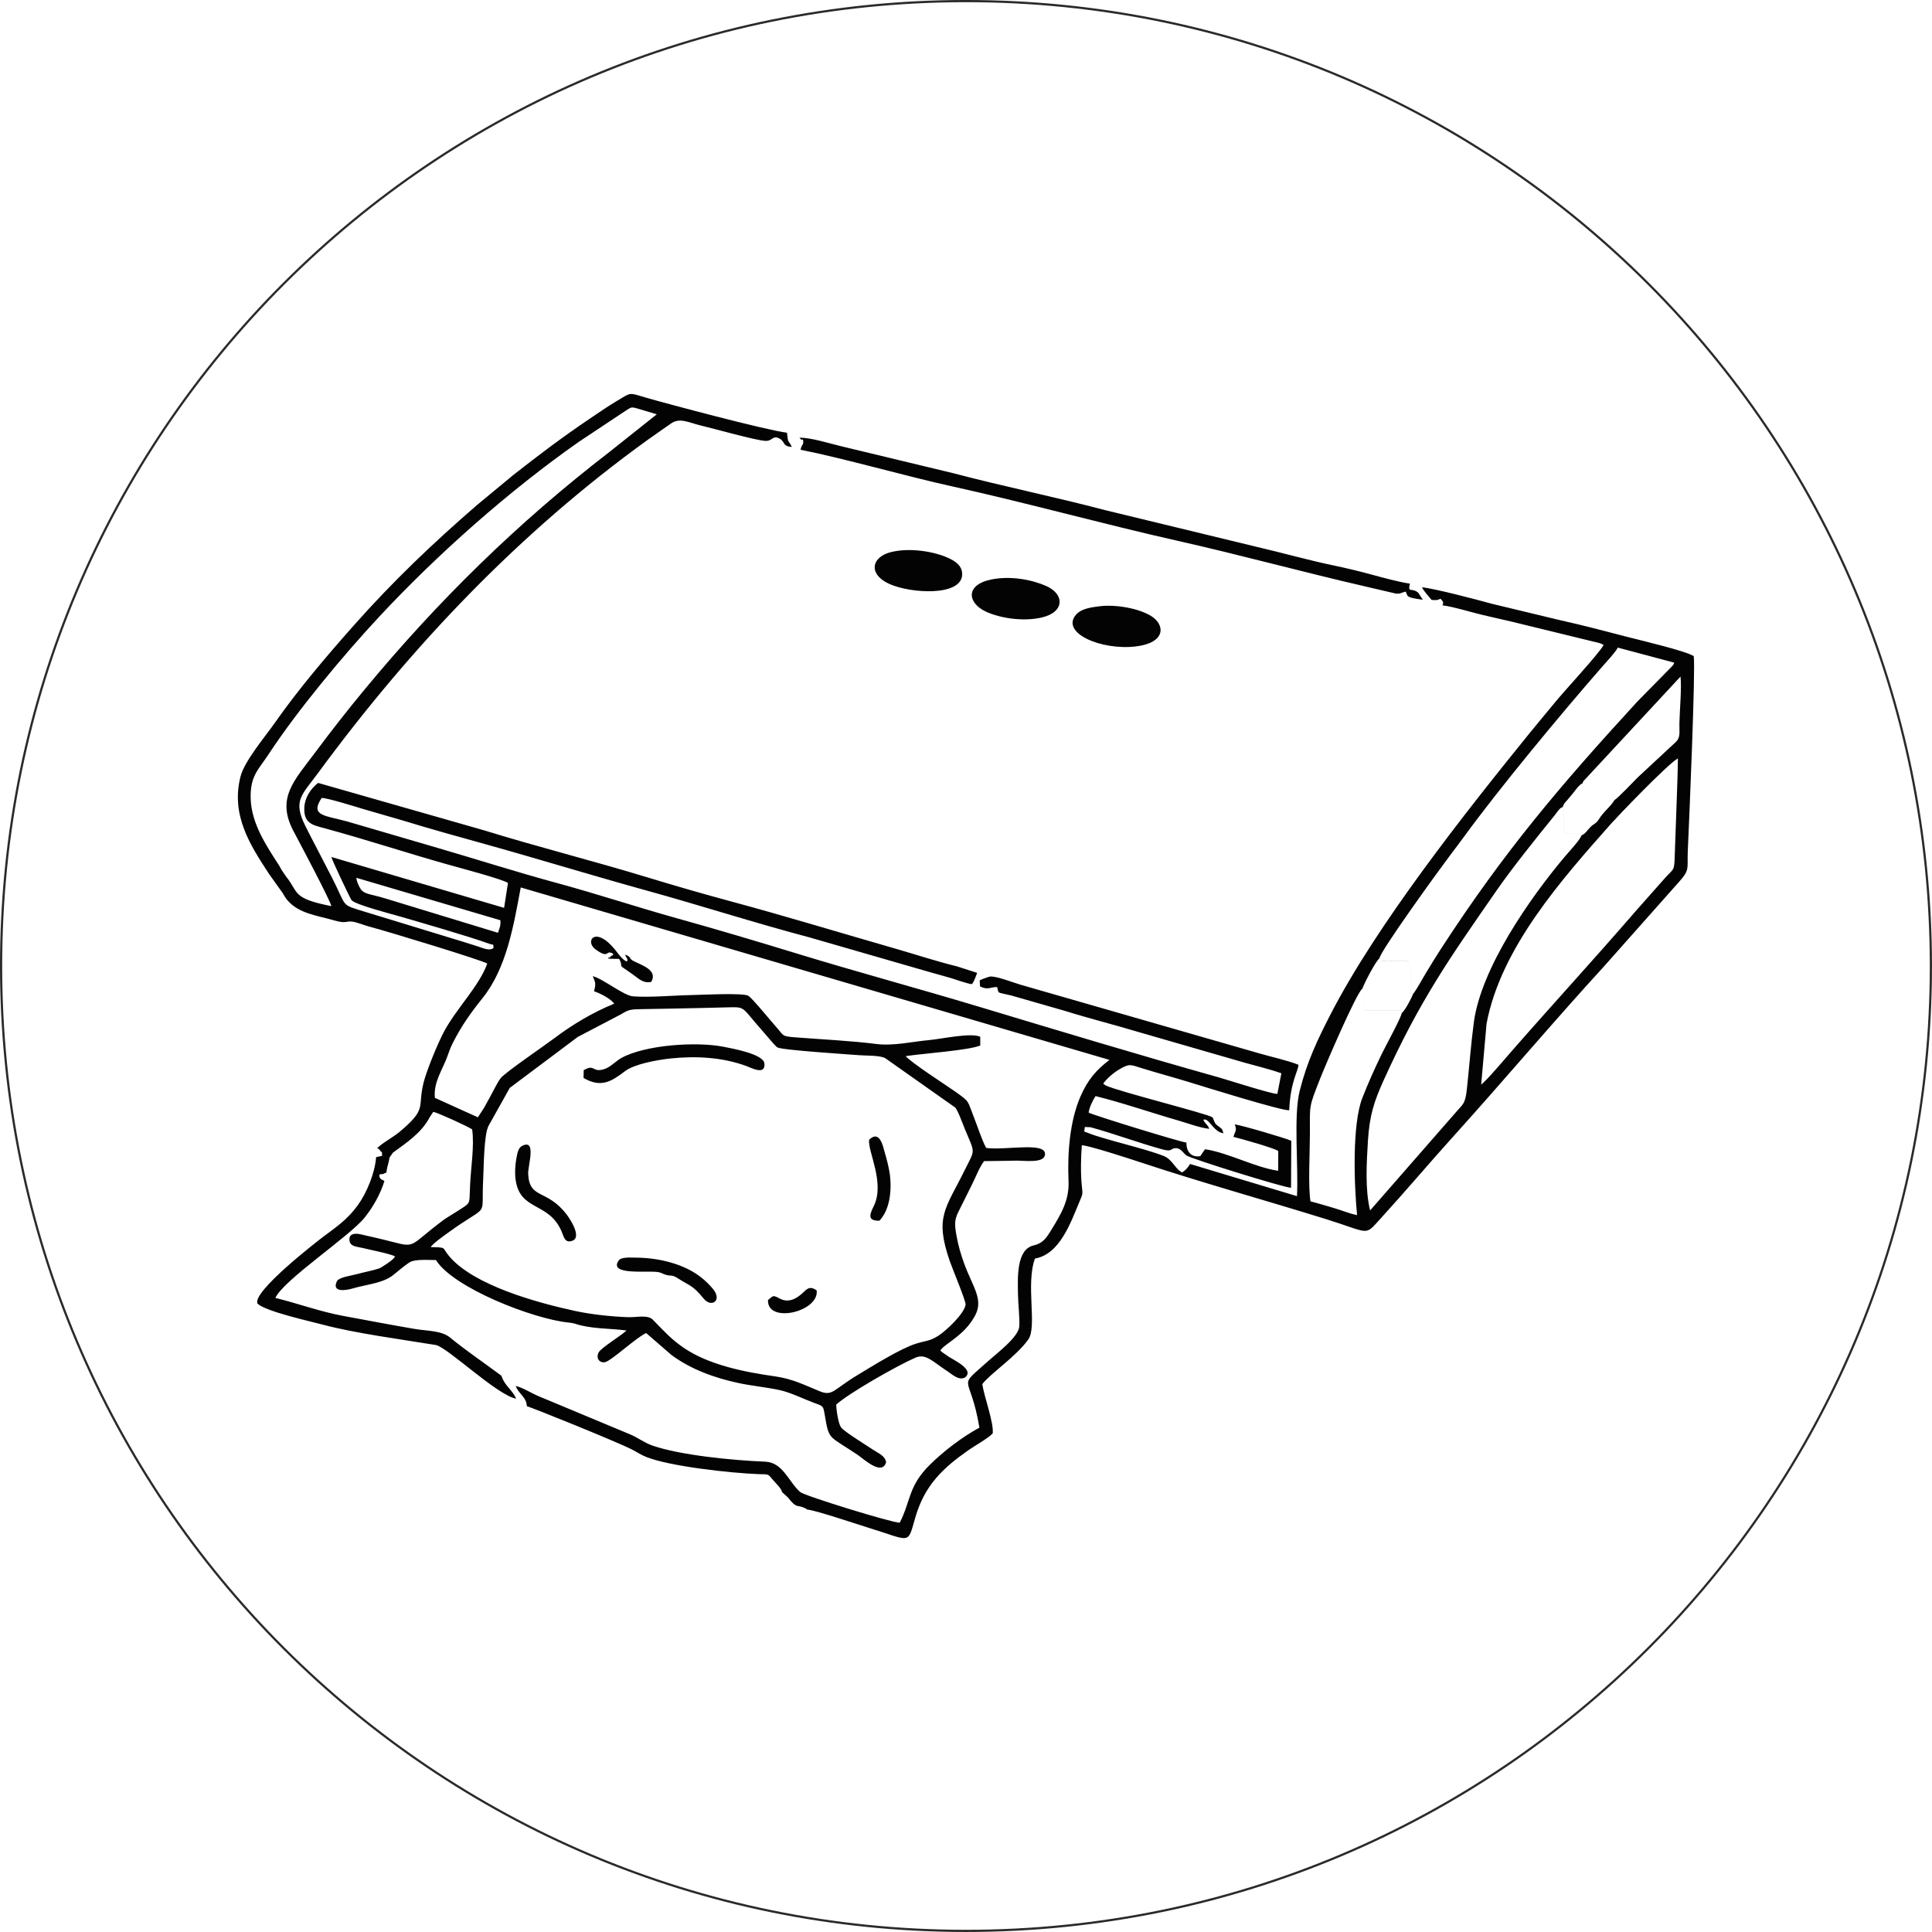
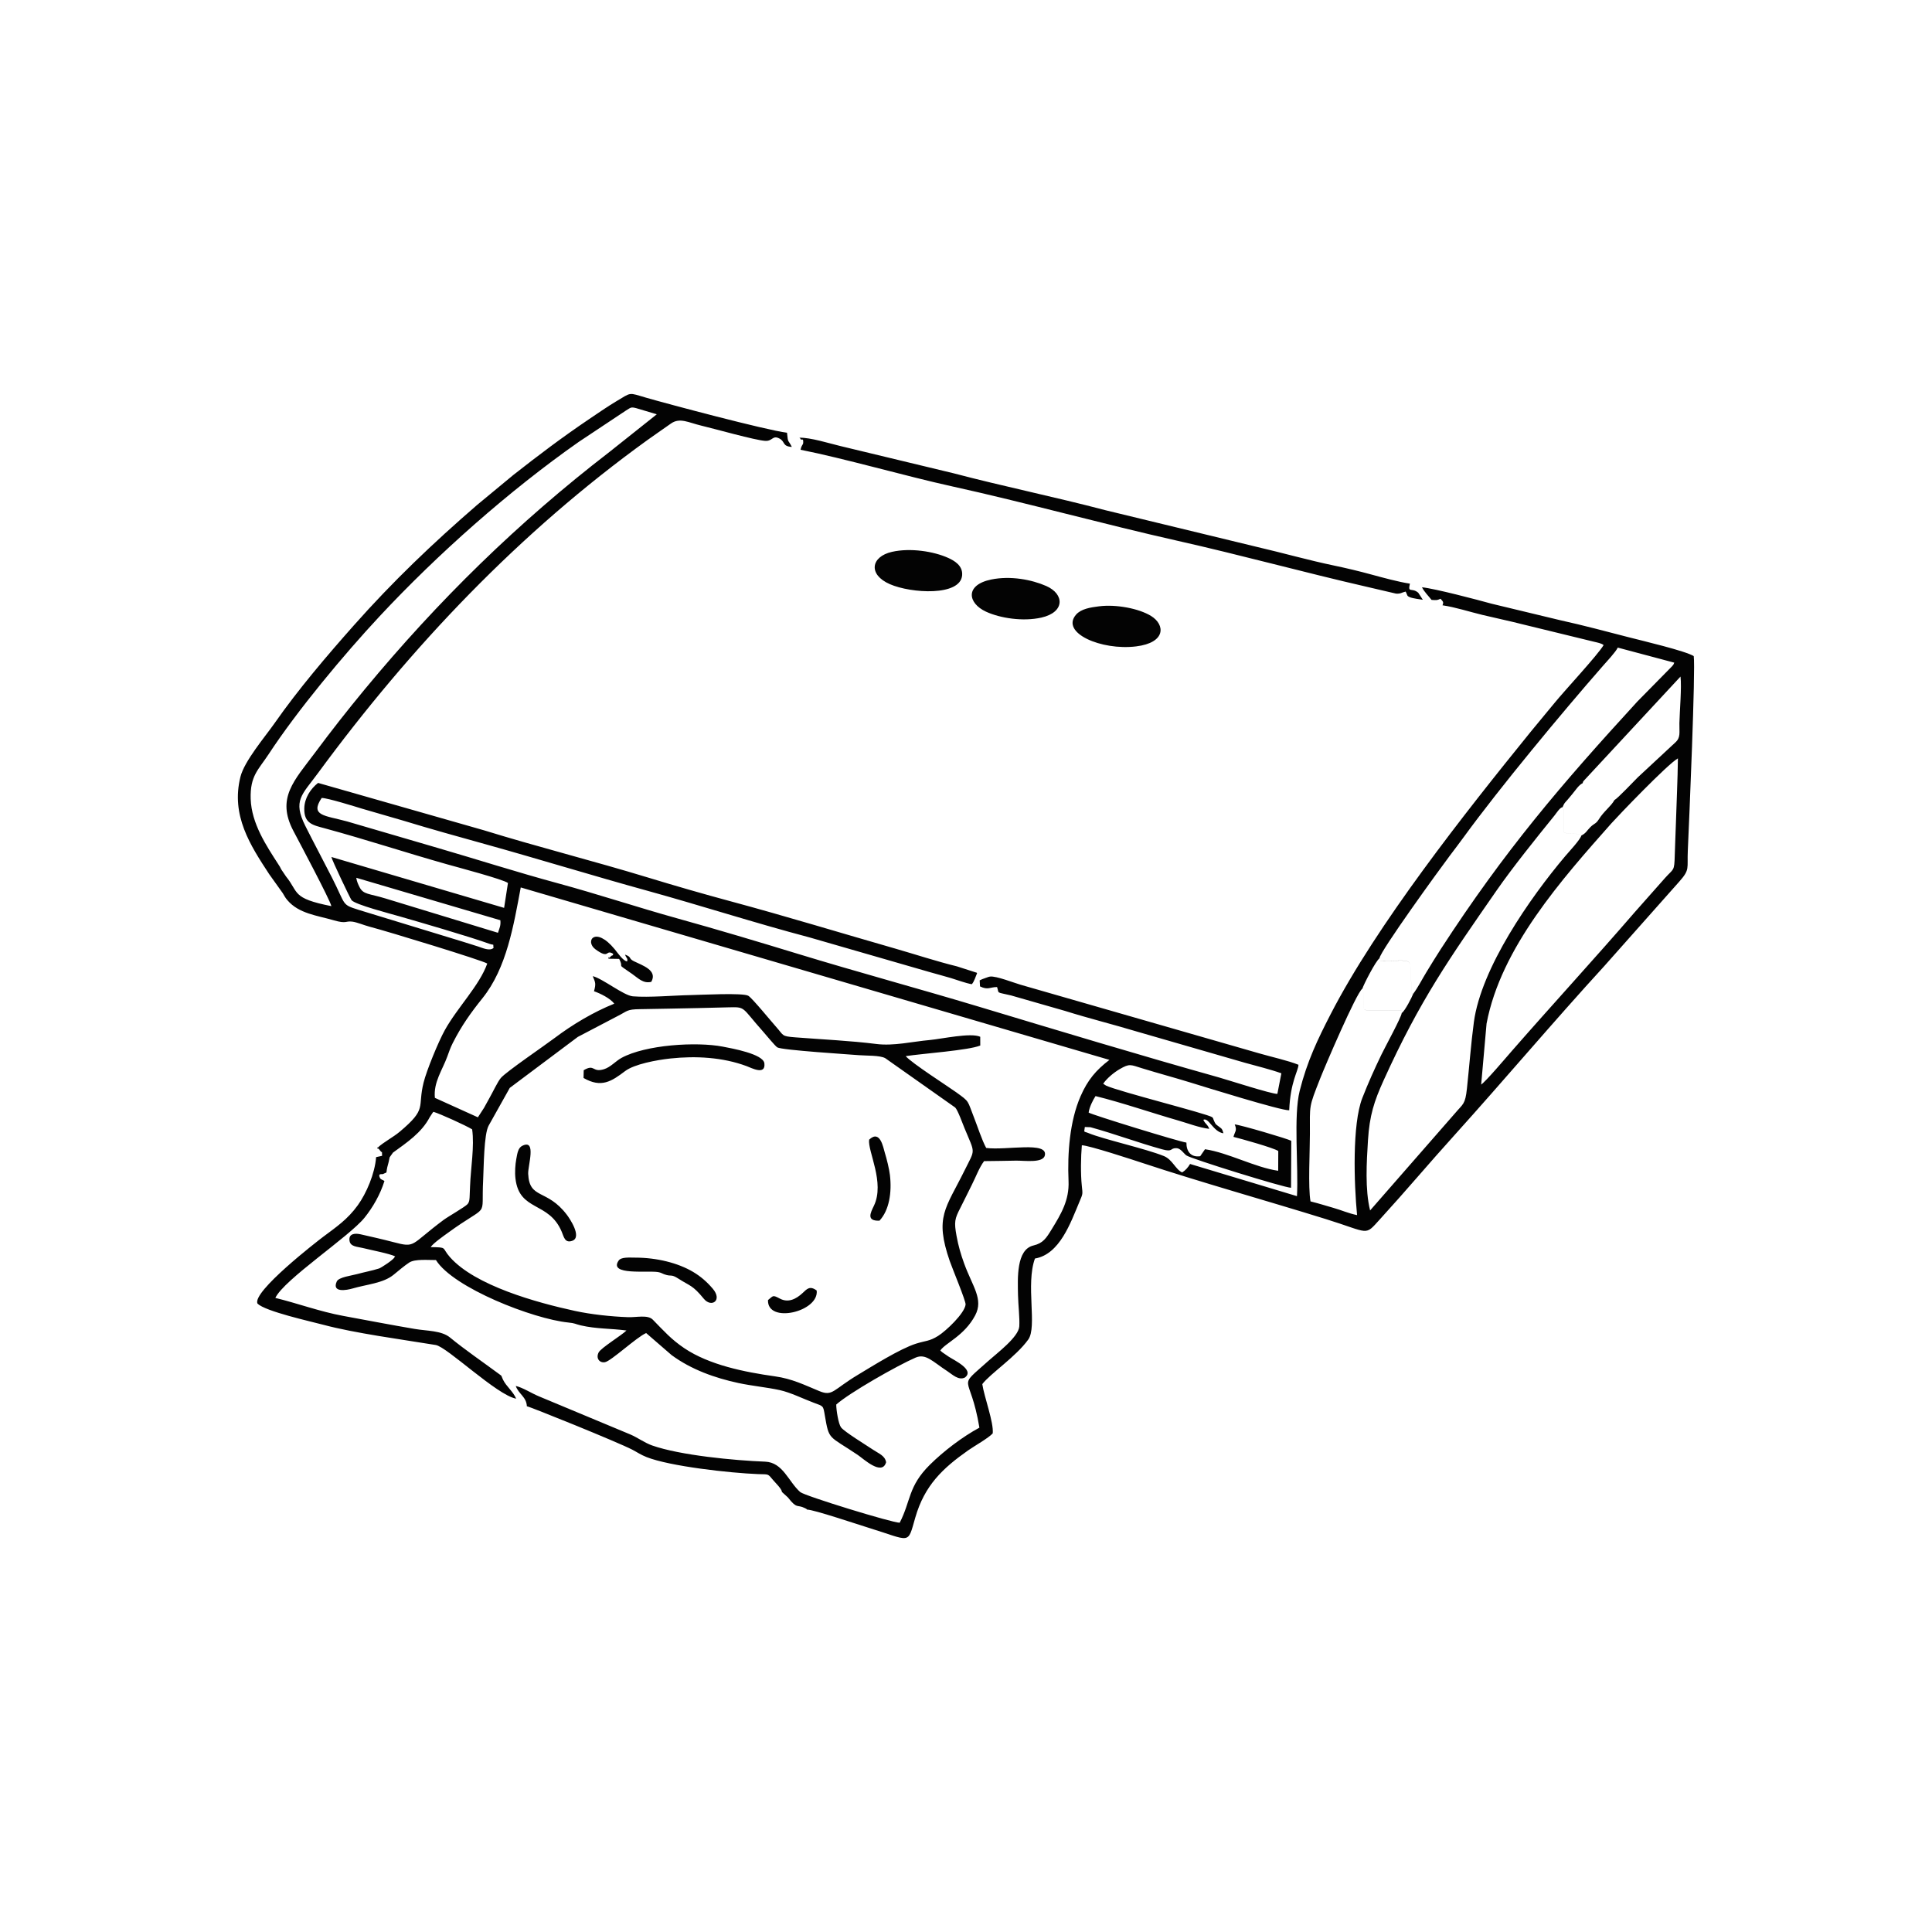
<svg xmlns="http://www.w3.org/2000/svg" xml:space="preserve" width="175.222mm" height="175.222mm" version="1.1" style="shape-rendering:geometricPrecision; text-rendering:geometricPrecision; image-rendering:optimizeQuality; fill-rule:evenodd; clip-rule:evenodd" viewBox="0 0 1169.37 1169.37">
  <defs>
    <style type="text/css">
   
-     .str0 {stroke:#2B2A29;stroke-width:1.33;stroke-miterlimit:10}
+     
    .fil1 {fill:none}
    .fil0 {fill:#030303}
   
  </style>
  </defs>
  <g id="Layer_x0020_1">
    <path class="fil0" d="M312.39 846.51c-1.94,-4.47 -5.91,-7.3 -7.92,-11.4 -1.47,-3 -0.06,-1.74 -2.93,-3.86 -9.51,-7.04 -20.04,-14.22 -29.16,-21.7 -5.19,-4.26 -13.88,-3.93 -21.28,-5.18 -14.56,-2.46 -29.49,-5.36 -43.4,-7.91 -13.99,-2.57 -27.71,-7.64 -41.05,-10.88 5.26,-11.11 44.75,-37.11 53.96,-48.52 5.07,-6.29 9.55,-14.09 12.08,-22.24 -1.19,-0.89 -2.16,-0.68 -2.76,-1.95 -1.38,-2.91 1.35,-2.01 1.84,-2.25 3.56,-1.76 1.15,0.7 3.25,-6.45 0.45,-1.52 0.46,-2.4 0.82,-3.7l2.01 -2.83c8.26,-6.02 17.32,-11.97 22.28,-21.5l1.82 -2.76c0.09,-0.1 0.27,-0.29 0.41,-0.43 3.86,1.11 19.52,8.22 23.41,10.6 1.48,10.23 -0.87,23.53 -1.25,34.17 -0.07,1.95 -0.16,3.93 -0.24,5.88 -0.08,1.92 -0.08,3.89 -1.33,5.25 -1.55,1.7 -11.86,7.59 -14.48,9.54 -20.59,15.33 -16.55,17.05 -30.63,13.35 -6.46,-1.7 -12.85,-3.12 -19.54,-4.65 -3.52,-0.8 -7.43,-0.45 -6.74,3.97 0.56,3.57 4.63,3.47 8.1,4.33 5.16,1.28 16.03,3.36 19.57,5.06 -0.13,0.14 -0.34,0.16 -0.41,0.42 -0.38,1.47 -8.19,6.51 -9.35,6.88 -4.31,1.38 -8.96,2.2 -13.37,3.42 -3.31,0.92 -11.07,1.83 -12.26,4.45 -3.21,7.08 6.26,5.22 9.46,4.28 8.81,-2.57 18.7,-3.18 25.01,-8.4 2.48,-2.05 6.68,-5.58 9.38,-7.33 3.5,-2.27 11.49,-1.46 16.17,-1.51 10.47,16.83 58.84,35.65 80.03,37.8 4.46,0.45 3.97,0.88 7.62,1.74 9.49,2.21 18.04,1.81 27.68,3.1 -2.89,2.91 -15.41,10.49 -16.85,13.28 -1.81,3.5 0.5,6.48 3.8,5.91 3.72,-0.64 19.23,-15.21 24.95,-17.64l15.39 13.33c11.87,8.75 26.24,13.87 40.53,16.93 8.09,1.73 17.28,2.6 24.84,4.25 6.69,1.46 14.17,5.24 20.74,7.69 5.9,2.2 5.61,1.59 6.66,7.72 2.61,15.23 2.18,11.91 19.91,23.84 3.48,2.35 14.73,12.96 17.17,4.43 -0.71,-4.06 -4.39,-5.19 -8.08,-7.69 -3.65,-2.47 -17.3,-10.79 -19.24,-13.46 -1.54,-2.13 -2.88,-10.47 -2.86,-13.77 7.86,-7.04 36.79,-23.53 47.98,-28.39 6.22,-2.7 10.35,2.39 19.31,8.23 2.93,1.9 6.76,5.76 10.58,3.8 6.11,-4.62 -6.56,-10.47 -9.82,-12.62l-3.85 -2.64c-0.76,-0.63 -0.84,-0.74 -1.21,-1.11 3.18,-4.63 14.54,-8.85 21.11,-21.26 5.18,-9.78 -1.65,-17.48 -6.71,-31.45 -2.03,-5.62 -3.46,-10.5 -4.59,-16.67 -1.55,-8.49 -1.07,-10.34 2.29,-16.87 2.38,-4.61 4.79,-9.69 7,-14.07 2.57,-5.07 4.37,-10.21 7.39,-14.29 6.48,-0 12.98,-0.22 19.46,-0.29 5.04,-0.05 16.2,1.6 17.31,-3.13 2.04,-8.73 -23.3,-2.95 -35.49,-4.55 -2.57,-4.64 -5.27,-13.1 -7.35,-18.35 -4.21,-10.61 -2.41,-9.3 -10.9,-15.41 -4.91,-3.54 -26.87,-17.58 -30.47,-21.81 10.39,-1.59 38.05,-3.49 45.13,-6.42l-0.02 -5.3c-5.7,-2.63 -23.54,1.34 -30.57,1.97 -10.59,0.94 -21.86,3.72 -32.28,2.4 -15.46,-1.96 -32.89,-2.76 -49.05,-4.02 -8.59,-0.67 -6.86,-1.01 -11.61,-6.3 -2.93,-3.26 -14.23,-17.14 -16.81,-18.83 -2.98,-1.96 -29.3,-0.55 -34.99,-0.45 -10.3,0.19 -25.11,1.56 -34.93,0.75 -5.57,-0.46 -18.21,-10.71 -24.29,-12.21 1.6,3.87 2.04,4.48 0.76,9.14 3.66,1.24 9.89,4.31 12.27,7.52 -12.63,5.05 -25.44,12.73 -36.07,20.75 -6.2,4.68 -29.2,20.32 -32.55,24.17 -1.92,2.21 -4.99,8.79 -6.86,12.05 -1.16,2.01 -2.35,4.28 -3.35,6.07l-3.72 5.74 -26.03 -11.78c-0.95,-9.48 4.62,-16.96 7.5,-24.98 1.05,-2.93 1.92,-5.43 3.32,-8.2 5.25,-10.38 10.85,-18.24 18,-27.15 14.65,-18.25 18.86,-44.15 23.15,-67.02l356.31 104.37c-8.13,6.22 -13.16,12.12 -17.5,22.07 -6.54,15 -7.98,34.44 -7.25,51.26 0.5,11.63 -4.53,19.97 -10.3,29.37 -3.16,5.15 -5.1,8.26 -10.93,9.63 -10.48,2.45 -9.55,19.9 -9.35,30.1 0.12,5.89 1.08,13.66 0.77,18.88 -0.39,6.4 -13.61,16.31 -18.38,20.59 -20.25,18.19 -11.44,6.53 -5.76,40.7 -10.25,5.54 -21.59,14.13 -29.99,22.46 -13.24,13.11 -11.4,21.82 -18.25,35.08 -4.38,0.11 -57.58,-16.26 -60.2,-18.55 -7.12,-6.23 -10.42,-17.99 -21.26,-18.41 -18.52,-0.71 -51.39,-3.82 -68.38,-9.8 -4.51,-1.59 -8.64,-4.68 -13.05,-6.6l-55.42 -23.11c-4.49,-1.84 -10.07,-5.47 -14.08,-6.3 1.72,4.91 6.47,6.56 6.72,12.28 1.33,0.02 54.91,21.66 63.82,26.28 2.86,1.49 5.03,3.05 8.63,4.48 14.08,5.58 50.42,9.64 67.4,10.3 6.83,0.27 5.7,-0.53 9.38,3.83 1.22,1.45 5.09,5.16 5.18,7.02l3.53 3.21c5.82,7.41 5.29,4.05 10.34,6.52 1.08,0.53 0.75,0.37 1.4,0.92 3.72,-0.07 30.97,9.09 36.77,10.87 26.39,8.09 23.78,10.79 28.67,-6.12 5.63,-19.48 16.6,-29.81 32.02,-40.65 3.63,-2.55 12.27,-7.41 14.83,-10.24 0.71,-6.53 -5.22,-22.28 -6.31,-29.82 4.68,-6.24 20.38,-16.59 27.82,-26.99 5.52,-7.71 -1.65,-33.3 4.04,-49.02 15.04,-2.55 21.63,-21.77 26.91,-34.3 2.15,-5.09 2.02,-4.43 1.46,-9.77 -0.75,-7.11 -0.6,-17.32 0.02,-24.48 3.96,-0.07 31.61,9.02 36.74,10.72 35.31,11.69 74.98,22.76 110.91,33.93 27.02,8.4 23.27,10.57 32.86,0.04 7.71,-8.46 15.62,-17.42 22.58,-25.42 7.34,-8.44 14.86,-16.99 22.52,-25.48 30.38,-33.68 59.89,-68.72 90.56,-102.21l45.48 -51.23c6.53,-7.38 4.62,-7.73 5.12,-18.75 0.83,-18.23 4.74,-109.53 3.59,-117.67 -4.86,-3.14 -31.3,-9.34 -39.45,-11.45 -13.14,-3.4 -27.8,-7.31 -41.3,-10.27l-41.57 -10c-8.71,-2.41 -34.39,-9.18 -42.17,-9.95 1.36,2.77 4.16,5.5 5.81,7.64 3.08,0.18 3.19,0.32 5.42,-0.71 1.31,1.66 2.11,1.79 1.19,3.98 7.72,1.11 16.17,3.89 24.15,5.81 8.46,2.04 16.26,3.63 25.11,5.89l42.53 10.37c1.77,0.43 4.46,0.89 5.73,2.02 -3.63,6.08 -23.73,27.66 -29.63,34.91 -4.78,5.88 -9.61,11.52 -14.47,17.51 -40.28,49.66 -93.33,116.94 -121.24,171.2 -7.65,14.87 -14.1,28.22 -18.61,46.15 -3.85,15.3 -0.67,45.78 -1.65,63.76l-64.7 -19.48c-1.3,2.16 -2.68,3.8 -4.79,5.11 -4,-1.72 -5.86,-7.81 -11.11,-9.92 -11.4,-4.58 -36.4,-10.08 -45.57,-13.87 -3.21,-1.33 -2.64,0.02 -2.23,-3.7l3.41 0.13c14.55,3.98 28.75,9.35 43.38,13.38 6.68,1.84 4.61,-0.72 8.5,-0.71 2.67,0.01 4.37,3 6.09,4.36 2.46,1.95 59.51,19.66 63.43,19.62l0.14 -28.42c-1.92,-1.16 -30.66,-9.64 -34.23,-9.92 1.63,3.84 0.04,4.29 -0.75,7.54 4.5,1.11 24.55,6.7 27.11,8.56l-0.05 11.96c-13.97,-2 -30.22,-10.95 -44.29,-13.04l-2.91 4.23c-5.58,0.81 -8.42,-2.88 -8.35,-8.25 -4.2,-0.5 -57.27,-16.86 -59.18,-18.17 0.43,-3.21 2.56,-7.55 4.18,-9.98 16.1,3.97 33.99,10.17 50.43,14.89 5.23,1.5 12.47,4.27 18.4,4.94 -1.04,-2.83 -2.34,-2.75 -3.6,-5.48 3.29,-1.6 5.93,7.25 12.16,8.18 -0.83,-3.36 -1.36,-2.87 -3.68,-4.78 -1.15,-0.95 -0.82,-0.49 -1.56,-1.83 -0.48,-0.88 -0.26,-0.7 -0.66,-1.51 -0.79,-1.64 0.35,-0.2 -0.87,-1.63 -3.27,-2.19 -56.87,-15.61 -64.28,-19.14l-1.71 -1.12c2.32,-3.39 6.57,-6.84 9.91,-8.79 6.11,-3.56 6.51,-2.75 13.69,-0.54 9.74,3.01 19.52,5.6 29.37,8.65 8.33,2.57 54.56,16.97 59.62,16.76 0.74,-17.42 5.45,-23.66 5.61,-27.55 -6.27,-2.54 -16.54,-4.8 -23.66,-6.88l-144.61 -41.59c-3.96,-1.12 -14.64,-5.37 -18.38,-4.92 -0.21,0.02 -0.4,0.08 -0.6,0.12 -0.19,0.04 -0.37,0.11 -0.56,0.16l-3.29 1.18c-0.21,0.08 -0.42,0.17 -0.61,0.25 -0.2,0.08 -0.46,0.22 -0.62,0.29 -0.17,0.07 -0.44,0.17 -0.63,0.3l0.21 3.65c4.84,2.42 6.16,0.34 10.32,0.4 1.45,4.26 -1.08,2.79 8.47,5.07l32.78 9.4c14.01,4.42 28.93,8.11 43.4,12.47l65.4 18.89c7.32,2.05 15.23,3.95 22.03,6.37l-2.43 12.45c-3.35,0.18 -29.99,-8.44 -35.6,-10.02 -48.36,-13.57 -96.87,-28.24 -144.97,-42.72 -36.44,-10.97 -73.54,-20.97 -109.77,-32.05 -23.68,-7.24 -48.45,-14.65 -72.51,-21.33 -24.64,-6.84 -48.08,-14.68 -73.05,-21.46 -24.24,-6.58 -48.55,-14.34 -72.53,-21.34l-54.64 -15.98c-13.39,-3.68 -22.68,-3.29 -15.37,-14.21 3.6,0.01 20.1,5.17 24.63,6.55l24.64 7.15c16.51,5.05 32.8,9.56 49.38,14.17 31.63,8.79 65.95,19.33 98.27,28.24 32.67,9.02 65.03,19.49 98.24,28.27l73.26 21.14c4.57,1.35 8.14,2.19 12.56,3.54 3.72,1.13 8.72,3.02 12.51,3.68 1.45,-1.51 2.31,-4.68 3.2,-6.7 -0.16,-0.13 -0.42,-0.51 -0.51,-0.35l-11.63 -3.74c-12.52,-3.07 -25.07,-7.23 -37.32,-10.75 -33.12,-9.5 -66.13,-19.6 -99.4,-28.56 -16.93,-4.56 -33.76,-9.42 -50.29,-14.46 -33.06,-10.08 -66.98,-18.6 -99.31,-28.6l-100.41 -28.68c-4.53,3.54 -8.23,9.13 -8.35,15.49 -0.17,9.2 5.34,10.07 12.33,11.97 25.58,6.95 49.48,14.87 74.16,21.82 5.98,1.69 34.14,9.14 36.79,11.3l-2.33 15.05 -104.54 -30.8c0.29,1.8 11.29,24.92 12.2,26.12 2.04,2.68 23.98,8.35 28.82,9.75 11.3,3.26 42.5,12.28 54.51,16.64 3.43,1.24 2.13,-0.53 2.62,2.52 -2.31,2.16 -6.88,-0.06 -9.48,-0.89 -2.92,-0.93 -5.85,-1.83 -8.72,-2.75l-63.44 -19.38c-10.59,-3.37 -7.52,-2.55 -16.18,-19.57 -5.48,-10.77 -11,-21.04 -16.11,-31.24 -7.71,-15.4 -2.02,-18.79 7.54,-31.8 56.59,-77.02 122.3,-146.05 199.64,-201.84 4.74,-3.42 8.58,-5.97 14.1,-9.89 5.41,-3.85 10.73,-0.55 18.24,1.21 7.75,1.82 33.03,8.99 38.96,9.27 4.37,0.21 4.28,-3.61 8.46,-1.44 3.69,1.91 1.56,4.72 7.53,5.1 -2.29,-4.7 -2.26,-1.75 -2.92,-8.6 -12.56,-1.5 -73.52,-17.78 -85.27,-21.2 -10.89,-3.17 -8.66,-3.42 -18.09,2.2 -4.77,2.84 -10.74,6.91 -16.28,10.67 -17.07,11.56 -30.19,21.51 -46.04,33.93l-21.9 18.12c-26.67,23.07 -50.88,46.13 -74.69,72.98 -15.94,17.98 -33.48,38.5 -47.83,59.04 -5.84,8.36 -18.31,22.91 -20.72,32.53 -5.86,23.38 5.98,41.48 17.4,58.92l7.28 10.19c0.45,0.57 0.58,0.75 0.92,1.29 1.31,2.03 1.19,2.36 2.9,4.36 6.9,8.06 17.9,9.15 27.9,12.06 8.02,2.33 6.99,0.27 11.38,0.84 2.77,0.36 7.07,2.18 10.34,3.04 11.37,2.97 68.7,20.5 71.27,22.33 -4.77,13.38 -18.13,26.63 -25.73,40.37 -3.85,6.96 -10.95,24.19 -12.81,31.67 -3.85,15.41 2.48,15.54 -14.46,29.76 -3.94,3.31 -9.89,6.39 -13.16,9.49 0.81,3.16 -1.9,-2.35 0.61,1.04 1.02,1.38 0.49,0.5 0.98,1.19 1.07,1.51 0.8,-1.06 0.9,2.86l-3.6 0.77c-0.76,10.04 -5.91,21.94 -11.07,29.1 -6.24,8.65 -13,13.16 -20.93,19.1 -3.27,2.45 -43.31,33.38 -39.79,40.48 4.95,4.76 32.05,10.72 39.91,12.82 18.98,5.07 47.22,8.83 67.96,12.22 6.85,1.12 37.08,30.4 48.63,32.47zm-51.69 -91.68c10.43,0.19 6.39,0.12 11.61,6.04 15.29,17.32 52.67,27.59 75.72,32.59 9.73,2.11 21.87,3.42 32.13,3.78 5.17,0.18 11.91,-1.61 14.96,1.51 6.81,6.95 11.18,11.96 19.1,17.29 15.1,10.15 36.46,14.43 54.76,17 10.61,1.49 17.94,5.25 26.92,8.94 8.14,3.35 8.21,-0.77 23.39,-9.87 8.4,-5.04 25.32,-15.7 35.04,-18.81 5.86,-1.87 8.16,-1.38 13.5,-4.74 4.86,-3.06 16.02,-13.63 16.61,-18.97 0.23,-2.07 -8.07,-21.9 -9.62,-26.41 -9.22,-26.78 -2.5,-31.5 9.06,-54.88 6.54,-13.23 6.44,-9.61 -0.08,-25.42 -1.09,-2.63 -4.05,-10.9 -5.64,-12.53l-42.26 -29.81c-3.04,-1.88 -11.98,-1.52 -16.08,-1.88 -5.05,-0.44 -46.6,-3.02 -49.35,-4.72 -1.3,-0.8 -6.75,-7.48 -8.59,-9.55 -13.47,-15.1 -10.2,-14.94 -21.33,-14.68 -12.1,0.27 -23.77,0.63 -35.64,0.79 -5.82,0.08 -11.65,0.24 -17.47,0.31 -8.34,0.09 -7.51,1.15 -13.89,4.32l-23.81 12.47 -41.19 30.86 -12.76 22.79c-2.94,5.2 -2.96,25.27 -3.35,32.82 -1.3,24.73 4.43,13.32 -21.7,32.39 -2.29,1.67 -8.55,6.04 -10.05,8.35zm-60.13 -206.38c-0.87,-3.94 -19.58,-39.04 -23.01,-45.56 -10.45,-19.86 0.5,-30.42 13.15,-47.37 10.04,-13.46 19.51,-25.56 30.07,-38.32 44.36,-53.59 92.65,-100.96 148.05,-143.61l28.7 -22.83 -12.3 -3.67c-3.55,-0.97 -3.51,-0.3 -6.47,1.46l-28.43 18.89c-42.1,29.51 -85.46,67.92 -120.61,105.62 -21.53,23.09 -49.73,56.89 -67.15,83.47 -6.16,9.39 -11.28,13.05 -10.84,26.98 0.48,15 9.51,28.41 16.91,39.89 0.98,1.52 0.62,0.93 1.55,2.76l2.93 4.34c7.92,9.71 3.22,13.18 27.44,17.95zm695.92 107.99c2.8,-1.81 15.18,-16.46 18.71,-20.49 24.48,-28.01 49.95,-55.7 74.14,-83.7l18.45 -20.84c5.24,-5.9 5.62,-3.74 5.88,-13.73 0.15,-6.04 0.49,-12.52 0.68,-18.89 0.4,-13.45 1.07,-26.41 1.23,-39.78 -6.46,3.64 -36.71,35.33 -40.21,39.27 -30.09,33.96 -66.94,75.32 -75.61,121.28l-3.26 36.88zm60.68 -150.75c-1.81,-1.75 -7.64,-0.55 -10.49,-1.81 -0.79,-2.82 0.48,-15.27 -0.93,-15.28 -1.46,-0.08 -3.84,3.74 -4.87,5 -10.96,13.52 -25.46,31.55 -35.16,45.53 -28.35,40.91 -46.11,65.84 -68.35,114.96 -5.63,12.43 -8.44,21.07 -9.38,35.98 -0.83,13.25 -1.85,30.02 1.29,42.56l51.25 -58.64c5.03,-5.99 6.3,-5.3 7.36,-15.19 1.38,-12.81 2.5,-27.63 4.19,-40.15 4.43,-32.82 34,-75.23 55.25,-100.4 2.34,-2.77 9.12,-9.96 9.83,-12.58zm-122.21 74.29l0.49 1.55c19.99,0.2 18.02,-2.83 18.56,10.83l0.4 7.44c0.47,2.16 -0.43,0.72 0.85,1.86 2.92,-3.83 5.66,-9.29 8.09,-13.23 3.25,-5.27 5.15,-8.49 8.63,-13.86 38.9,-59.92 72.74,-99.45 119.13,-150.04l20.94 -21.27c1.46,-1.92 0.33,-0.07 1.32,-2.18l-34.19 -9.11c-1.2,2.59 -6.59,8.33 -9.26,11.38 -24.54,28.03 -62.15,73.35 -83.83,103.12 -2.93,4.02 -5.66,7.59 -8.72,11.65 -6.3,8.35 -41.81,57.33 -42.42,61.86zm13.46 33.13c-0.25,-2.27 0.27,-1.07 -1.98,-1.62l-8.76 -0.05c-3.7,0.02 -9.02,0.72 -11.87,-0.35 -1.25,-2.93 0.01,-11.25 -1.26,-12.67 -3.69,2.77 -22.59,46.96 -25.53,54.44 -6.96,17.72 -6.18,15.46 -6.18,33.57 0,9.79 -1.17,32.44 0.37,40.73 5.41,1.35 8.95,2.53 13.75,3.89 4.99,1.41 9.19,3.36 14.43,4.41 -1.84,-18.87 -3.02,-55.02 3.17,-70.86 3.59,-9.19 7.41,-17.67 11.58,-26.31 2.34,-4.84 12.08,-22.61 12.29,-25.19zm-363.85 -340.88c25.92,5.1 63.92,16.04 91.3,22.06 44.44,9.77 92.13,22.99 137.19,33.11 37.4,8.4 76.69,19.17 114,27.72l17.92 4.18c2.92,0.18 3.17,-0.62 5.79,-1.24 1.33,2.33 0.38,2.61 3.14,3.62 1.14,0.42 5.87,1.17 7.28,1.34l-2.77 -4.26c-3.99,-3.39 -6.46,0.53 -5.05,-5.51 -6.21,-0.85 -16.98,-3.78 -23.13,-5.46 -7.46,-2.04 -15.24,-3.91 -23.02,-5.53 -15.18,-3.16 -30.7,-7.58 -46.25,-11.19l-92.03 -22.29c-29.85,-7.88 -61.71,-14.4 -91.7,-22.3l-68.72 -16.54c-6.64,-1.59 -18.02,-5.2 -24.76,-5.01 0.18,0.18 0.5,0.11 0.6,0.45 0.54,1.85 2.02,-1.03 1.79,2.62 -0.09,1.47 -0.93,0.95 -1.58,4.21zm492.59 212.02c1.86,-0.89 11.94,-11.57 14.11,-13.72l22.63 -21.04c3.52,-3.1 2.45,-6.05 2.58,-11.79 0.17,-7.49 1.45,-21.76 0.67,-28.2l-58.61 63.14c-0.88,1.52 -0.07,-0.51 -0.59,1.38 -2.39,1.09 -4.24,4.17 -6.19,6.47 -1.09,1.28 -1.84,2.28 -2.96,3.55 -2.03,2.3 -1.92,1.93 -3.06,4.57 1.4,0.01 0.14,12.46 0.93,15.28 2.85,1.26 8.68,0.06 10.49,1.81 2.79,-1.38 3.3,-2.94 5.35,-4.99 2.51,-2.52 3.37,-1.87 5.25,-4.88 2.99,-4.8 7.31,-7.78 9.4,-11.57zm-377.22 -133.49c-16.01,3.3 -14.24,14.34 -3.15,19.46 8.58,3.96 22.38,6.09 33.5,3.59 14.31,-3.22 14.11,-14.23 2.92,-19.14 -8.81,-3.86 -21.64,-6.3 -33.27,-3.91zm-60.06 -16.75c-12.77,2.9 -14.58,13.76 -1.29,19.56 12.93,5.65 42.74,7.41 43.76,-5.39 0.47,-5.9 -4.82,-8.86 -8.44,-10.5 -8.77,-3.97 -22.92,-6.19 -34.02,-3.67zm125.46 32.95c-5.35,0.67 -11.02,1.56 -14.06,5.08 -9.52,11.02 15.26,21.78 36.32,19.21 18.17,-2.22 17.7,-13.12 9.11,-18.42 -7.49,-4.62 -21.31,-7.13 -31.37,-5.86zm-312.04 280.81l-0.1 4.69c10.76,6.22 16.95,2.04 25.18,-4.18 5.56,-4.21 19.07,-6.71 27.34,-7.61 15.42,-1.66 31.69,-0.76 46.13,4.6 2.99,1.11 11.67,5.79 10.8,-1.68 -0.66,-5.69 -19.93,-9.09 -25.11,-10.09 -15.99,-3.09 -46.82,-1.16 -61.39,6.82 -3.51,1.92 -6.59,5.6 -10.56,6.83 -7.26,2.26 -5.46,-3.44 -12.3,0.62zm471.26 -49.32c1.26,1.42 0.01,9.74 1.26,12.67 2.85,1.07 8.17,0.37 11.87,0.35l8.76 0.05c2.24,0.55 1.73,-0.65 1.98,1.62 1.95,-1.28 6.11,-9.47 6.84,-11.44 -1.28,-1.14 -0.38,0.29 -0.85,-1.86l-0.4 -7.44c-0.54,-13.66 1.43,-10.63 -18.56,-10.83l-0.49 -1.55c-2.28,1.56 -9.7,16 -10.4,18.45zm-523.17 -33.86c0.94,-2.86 1.79,-4.28 1.46,-7.6l-87.21 -25.7c0.33,2.34 1.19,4.07 1.98,5.65 2.32,4.61 5.76,3.81 15.83,6.92l67.93 20.72zm14.75 128.9c-2.6,1.28 -3.02,4.64 -3.65,8.02 -0.62,3.36 -0.96,7.91 -0.5,11.83 2.37,20.18 20.19,13.57 28.01,32.22 1.29,3.08 1.92,7.03 6.35,5.46 6.14,-2.18 -1.57,-13.55 -3.27,-15.78 -12.11,-15.92 -22.66,-9.09 -23.39,-24.77 -0.23,-4.9 5.22,-21.29 -3.55,-16.97zm68.41 67.71c-3.53,0 -8.56,-0.47 -10.11,1.78 -6.34,9.18 17.73,5.88 23.9,6.97 1.89,0.34 2.43,0.88 3.86,1.38 4.39,1.55 3.77,-0.41 8.4,2.58 7.11,4.58 8.54,3.8 15.39,12.18 4.57,5.6 11.5,1.05 5.41,-6.1 -3.6,-4.24 -7.4,-7.47 -11.8,-10.1 -9.26,-5.53 -22.2,-8.69 -35.06,-8.69zm141.51 -71.41c-1.01,6.93 9.68,25.98 2.87,40.05 -2.08,4.31 -4.69,9.27 3.37,9 5.87,-6.25 7.59,-16.99 6.34,-27.63 -0.43,-3.69 -1.92,-9.72 -3.08,-13.46 -0.97,-3.12 -2.79,-14.27 -9.5,-7.95zm-154.87 -112.43c-0.78,2.17 0.23,-0.22 -1.67,1.69 -3.18,3.19 0.24,-1.86 -1.15,1.23l6.38 0.11c3.37,6.37 -2.63,1.86 7.87,9.11 3.62,2.5 6.63,5.99 11.58,4.78 3.97,-7.01 -5.34,-9.91 -10.53,-12.49 -3.54,-1.76 -0.99,-2.44 -5.38,-4 1.1,2.7 1.7,2.03 1.34,4.09 -2.34,0.01 -5.99,-5.42 -7.55,-7.31 -11.89,-14.43 -18.32,-4.84 -11.66,0.03 8.79,6.42 5.86,-0.34 10.77,2.75zm93.65 209.51c-0.56,14.56 30.99,7.12 29.47,-5.77 -4.2,-3.11 -5.92,-0.9 -8.51,1.51 -3.91,3.64 -8.68,6.11 -13.79,3.38 -4.62,-2.47 -3.92,-1.58 -7.16,0.88z" />
    <circle class="fil1 str0" cx="584.68" cy="584.68" r="584.02" />
  </g>
</svg>
